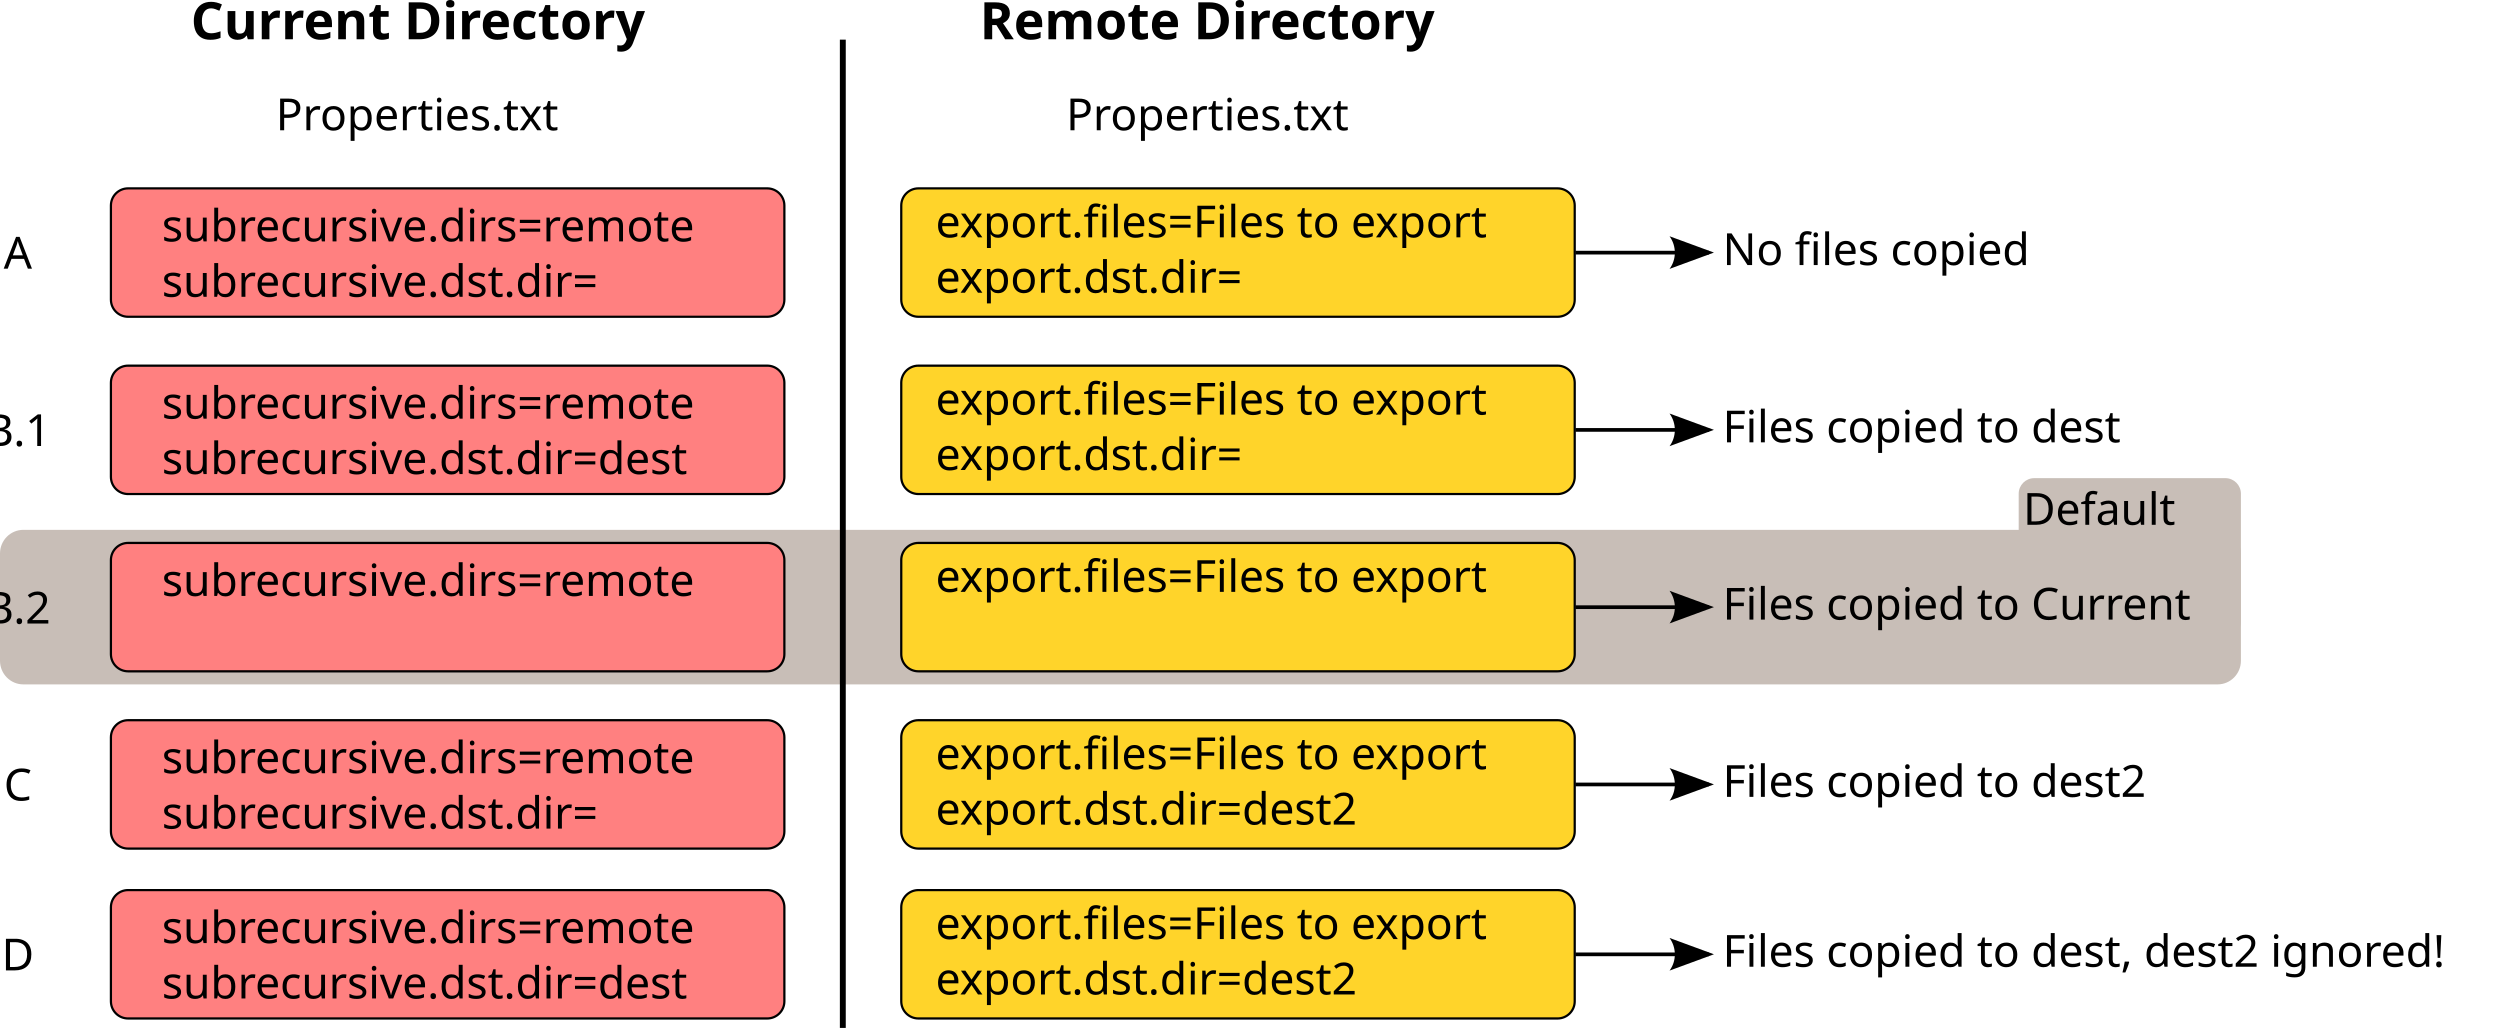
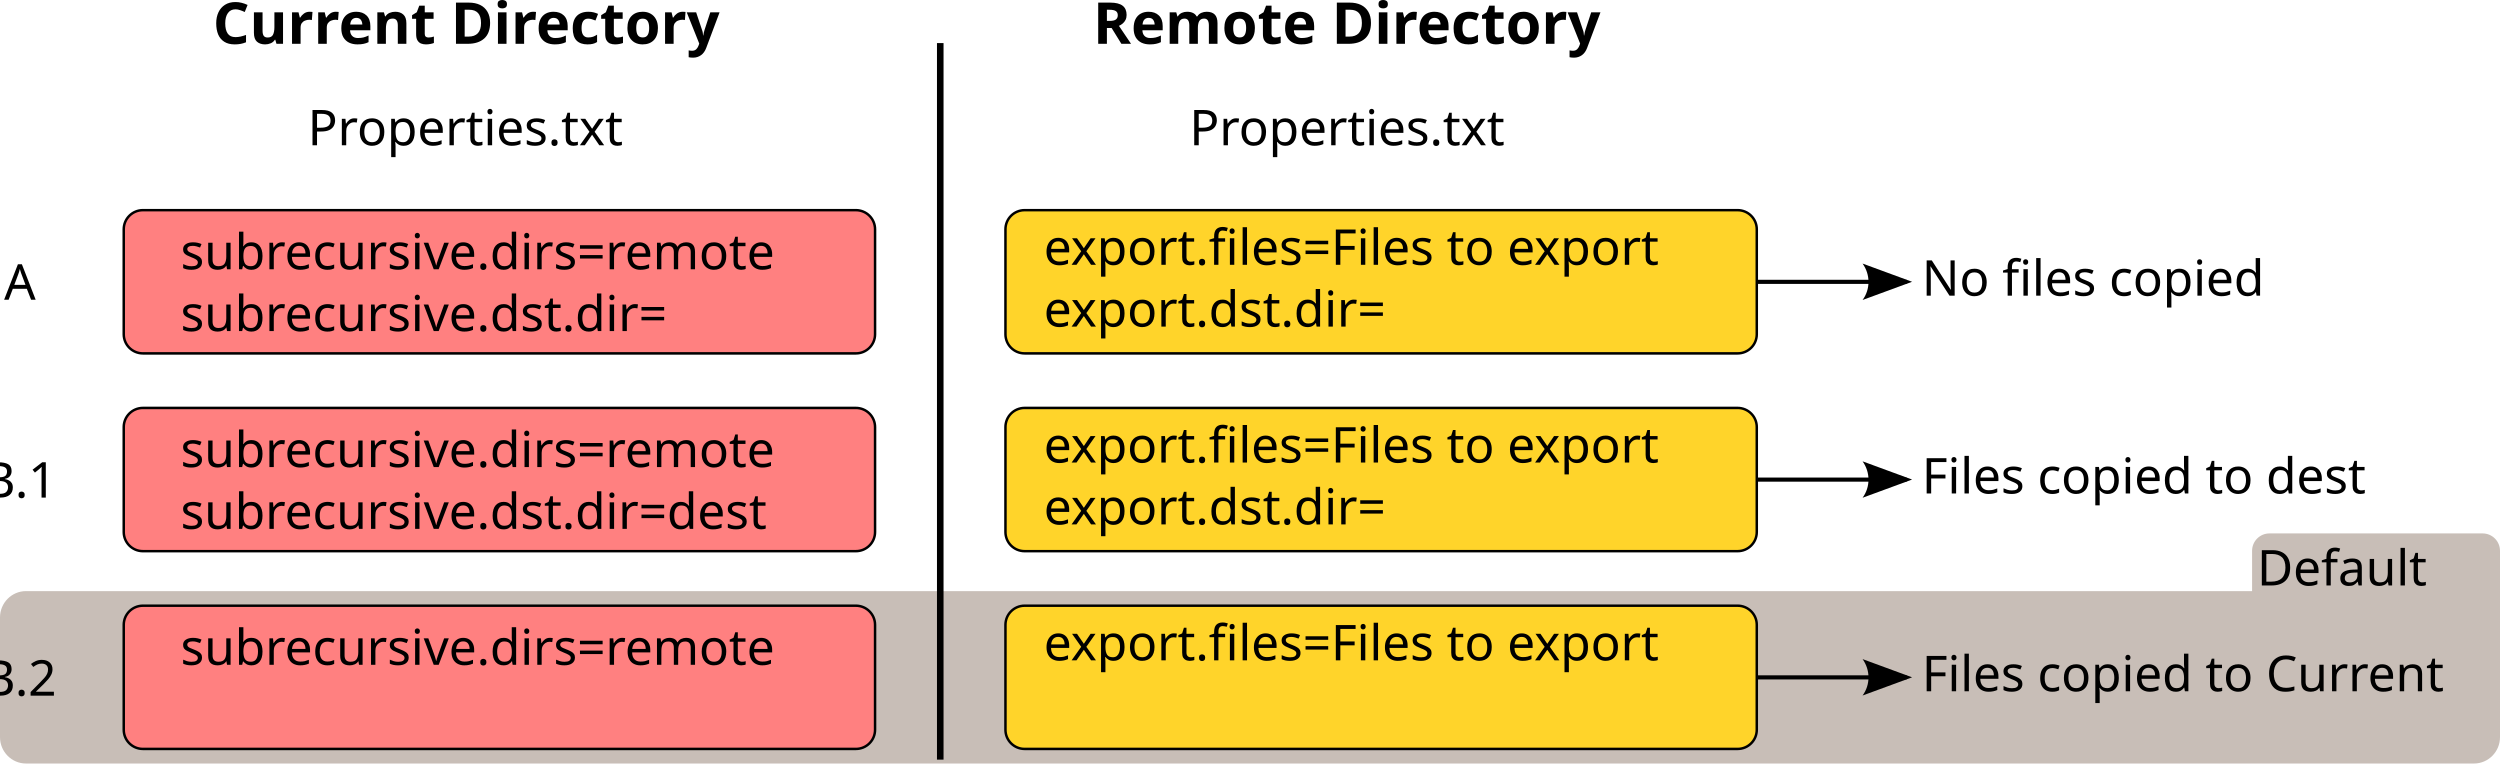
- <svg xmlns="http://www.w3.org/2000/svg" width="676.92" height="279.126" id="svg2" version="1.0">
+ <svg xmlns="http://www.w3.org/2000/svg" width="606.768" height="185.312" id="svg2" version="1.0">
  <defs id="defs4">
    <marker orient="auto" refY="0" refX="0" id="Arrow2Lend" style="overflow:visible">
      <path id="path3492" style="font-size:12px;fill-rule:evenodd;stroke-width:0.625;stroke-linejoin:round" d="M 8.719,4.034 L -2.207,0.016 L 8.719,-4.002 C 6.973,-1.63 6.983,1.616 8.719,4.034 z" transform="matrix(-1.1,0,0,-1.1,-1.1,0)" />
    </marker>
    <marker orient="auto" refY="0" refX="0" id="Arrow1Mend" style="overflow:visible">
      <path id="path3480" d="M 0,0 L 5,-5 L -12.5,0 L 5,5 L 0,0 z" style="fill-rule:evenodd;stroke:#000000;stroke-width:1pt;marker-start:none" transform="matrix(-0.4,0,0,-0.4,-4,0)" />
    </marker>
  </defs>
  <g id="layer1" transform="translate(-6.948276,-31.45515)">
    <rect ry="4.222" rx="4.222" y="160.92" x="553.545" height="43.08" width="60.171" id="rect4949" style="fill:#c8beb7;fill-opacity:1;fill-rule:nonzero;stroke:#000000;stroke-width:0;stroke-linecap:butt;stroke-linejoin:miter;marker:none;marker-start:none;marker-mid:none;marker-end:none;stroke-miterlimit:4;stroke-dasharray:none;stroke-dashoffset:0;stroke-opacity:1;visibility:visible;display:inline;overflow:visible;enable-background:accumulate" />
    <rect style="fill:#c8beb7;fill-opacity:1;fill-rule:nonzero;stroke:#000000;stroke-width:0;stroke-linecap:butt;stroke-linejoin:miter;marker:none;marker-start:none;marker-mid:none;marker-end:none;stroke-miterlimit:4;stroke-dasharray:none;stroke-dashoffset:0;stroke-opacity:1;visibility:visible;display:inline;overflow:visible;enable-background:accumulate" id="rect4904" width="606.768" height="41.847" x="6.948" y="174.92" rx="6.32" ry="6.393" />
    <rect style="fill:#ff8080;fill-opacity:1;fill-rule:nonzero;stroke:#000000;stroke-width:0.604;stroke-linecap:butt;stroke-linejoin:miter;marker:none;marker-start:none;marker-mid:none;marker-end:none;stroke-miterlimit:4;stroke-dasharray:none;stroke-dashoffset:0;stroke-opacity:1;visibility:visible;display:inline;overflow:visible;enable-background:accumulate" id="rect3159" width="182.351" height="34.764" x="36.98" y="82.462" rx="4.649" ry="4.649" />
    <text xml:space="preserve" style="font-size:12px;font-style:normal;font-variant:normal;font-weight:normal;font-stretch:normal;text-align:start;line-height:125%;writing-mode:lr-tb;text-anchor:start;fill:#000000;fill-opacity:1;stroke:none;stroke-width:1px;stroke-linecap:butt;stroke-linejoin:miter;stroke-opacity:1;font-family:Verdana;-inkscape-font-specification:Verdana" x="50.776" y="96.811" id="text3161">
      <tspan id="tspan3163" x="50.776" y="96.811">subrecursive.dirs=remote</tspan>
      <tspan x="50.776" y="111.811" id="tspan3165">subrecursive.dst.dir=</tspan>
    </text>
    <text xml:space="preserve" style="font-size:12px;font-style:normal;font-variant:normal;font-weight:normal;font-stretch:normal;text-align:center;line-height:125%;writing-mode:lr-tb;text-anchor:middle;fill:#000000;fill-opacity:1;stroke:none;stroke-width:1px;stroke-linecap:butt;stroke-linejoin:miter;stroke-opacity:1;font-family:Verdana;-inkscape-font-specification:Verdana" x="127.695" y="66.719" id="text3167">
      <tspan id="tspan3169" x="127.695" y="66.719">Properties.txt</tspan>
    </text>
    <rect ry="4.649" rx="4.649" y="82.462" x="250.98" height="34.764" width="182.351" id="rect3446" style="fill:#ffd42a;fill-opacity:1;fill-rule:nonzero;stroke:#000000;stroke-width:0.604;stroke-linecap:butt;stroke-linejoin:miter;marker:none;marker-start:none;marker-mid:none;marker-end:none;stroke-miterlimit:4;stroke-dasharray:none;stroke-dashoffset:0;stroke-opacity:1;visibility:visible;display:inline;overflow:visible;enable-background:accumulate" />
-     <path style="fill:none;fill-rule:evenodd;stroke:#000000;stroke-width:1.595;stroke-linecap:butt;stroke-linejoin:miter;stroke-miterlimit:4;stroke-dasharray:none;stroke-opacity:1" d="M 235.155,42.191 L 235.155,309.784" id="path3181" />
+     <path style="fill:none;fill-rule:evenodd;stroke:#000000;stroke-width:1.595;stroke-linecap:butt;stroke-linejoin:miter;stroke-miterlimit:4;stroke-dasharray:none;stroke-opacity:1" d="M 235.155,41.912 L 235.155,215.823" id="path3181" />
    <text xml:space="preserve" style="font-size:12px;font-style:normal;font-variant:normal;font-weight:normal;font-stretch:normal;text-align:center;line-height:125%;writing-mode:lr-tb;text-anchor:middle;fill:#000000;fill-opacity:1;stroke:none;stroke-width:1px;stroke-linecap:butt;stroke-linejoin:miter;stroke-opacity:1;font-family:Verdana;-inkscape-font-specification:Verdana" x="127.902" y="42.092" id="text3183">
      <tspan id="tspan3185" x="127.902" y="42.092" style="font-size:14px;font-weight:bold;-inkscape-font-specification:Verdana Bold">Current Directory</tspan>
    </text>
    <text id="text3195" y="42.092" x="341.605" style="font-size:12px;font-style:normal;font-variant:normal;font-weight:normal;font-stretch:normal;text-align:center;line-height:125%;writing-mode:lr-tb;text-anchor:middle;fill:#000000;fill-opacity:1;stroke:none;stroke-width:1px;stroke-linecap:butt;stroke-linejoin:miter;stroke-opacity:1;font-family:Verdana;-inkscape-font-specification:Verdana" xml:space="preserve">
      <tspan style="font-size:14px;font-weight:bold;-inkscape-font-specification:Verdana Bold" y="42.092" x="341.605" id="tspan3197">Remote Directory</tspan>
    </text>
    <text xml:space="preserve" style="font-size:12px;font-style:normal;font-variant:normal;font-weight:normal;font-stretch:normal;text-align:center;line-height:125%;writing-mode:lr-tb;text-anchor:middle;fill:#000000;fill-opacity:1;stroke:none;stroke-width:1px;stroke-linecap:butt;stroke-linejoin:miter;stroke-opacity:1;font-family:Verdana;-inkscape-font-specification:Verdana" x="342.155" y="149.895" id="text3199">
      <tspan id="tspan3201" x="344.264" y="149.895"> </tspan>
    </text>
    <text id="text3221" y="95.724" x="260.291" style="font-size:12px;font-style:normal;font-variant:normal;font-weight:normal;font-stretch:normal;text-align:start;line-height:125%;writing-mode:lr-tb;text-anchor:start;fill:#000000;fill-opacity:1;stroke:none;stroke-width:1px;stroke-linecap:butt;stroke-linejoin:miter;stroke-opacity:1;font-family:Verdana;-inkscape-font-specification:Verdana" xml:space="preserve">
      <tspan y="95.724" x="260.291" id="tspan3223">export.files=Files to export</tspan>
      <tspan id="tspan3225" y="110.724" x="260.291">export.dst.dir=</tspan>
    </text>
    <text id="text3462" y="66.719" x="341.695" style="font-size:12px;font-style:normal;font-variant:normal;font-weight:normal;font-stretch:normal;text-align:center;line-height:125%;writing-mode:lr-tb;text-anchor:middle;fill:#000000;fill-opacity:1;stroke:none;stroke-width:1px;stroke-linecap:butt;stroke-linejoin:miter;stroke-opacity:1;font-family:Verdana;-inkscape-font-specification:Verdana" xml:space="preserve">
      <tspan y="66.719" x="341.695" id="tspan3464">Properties.txt</tspan>
    </text>
    <path style="fill:none;fill-rule:evenodd;stroke:#000000;stroke-width:1px;stroke-linecap:butt;stroke-linejoin:miter;marker-end:url(#Arrow2Lend);stroke-opacity:1" d="M 433.503,99.861 L 469.699,99.861" id="path3466" />
    <text xml:space="preserve" style="font-size:12px;font-style:normal;font-variant:normal;font-weight:normal;font-stretch:normal;text-align:start;line-height:125%;writing-mode:lr-tb;text-anchor:start;fill:#000000;fill-opacity:1;stroke:none;stroke-width:1px;stroke-linecap:butt;stroke-linejoin:miter;stroke-opacity:1;font-family:Verdana;-inkscape-font-specification:Verdana" x="473.406" y="103.224" id="text4780">
      <tspan id="tspan4782" x="473.406" y="103.224">No files copied</tspan>
    </text>
    <rect ry="4.649" rx="4.649" y="130.462" x="36.98" height="34.764" width="182.351" id="rect4784" style="fill:#ff8080;fill-opacity:1;fill-rule:nonzero;stroke:#000000;stroke-width:0.604;stroke-linecap:butt;stroke-linejoin:miter;marker:none;marker-start:none;marker-mid:none;marker-end:none;stroke-miterlimit:4;stroke-dasharray:none;stroke-dashoffset:0;stroke-opacity:1;visibility:visible;display:inline;overflow:visible;enable-background:accumulate" />
    <text id="text4786" y="144.811" x="50.776" style="font-size:12px;font-style:normal;font-variant:normal;font-weight:normal;font-stretch:normal;text-align:start;line-height:125%;writing-mode:lr-tb;text-anchor:start;fill:#000000;fill-opacity:1;stroke:none;stroke-width:1px;stroke-linecap:butt;stroke-linejoin:miter;stroke-opacity:1;font-family:Verdana;-inkscape-font-specification:Verdana" xml:space="preserve">
      <tspan y="144.811" x="50.776" id="tspan4788">subrecursive.dirs=remote</tspan>
      <tspan id="tspan4790" y="159.811" x="50.776">subrecursive.dst.dir=dest</tspan>
    </text>
    <rect style="fill:#ffd42a;fill-opacity:1;fill-rule:nonzero;stroke:#000000;stroke-width:0.604;stroke-linecap:butt;stroke-linejoin:miter;marker:none;marker-start:none;marker-mid:none;marker-end:none;stroke-miterlimit:4;stroke-dasharray:none;stroke-dashoffset:0;stroke-opacity:1;visibility:visible;display:inline;overflow:visible;enable-background:accumulate" id="rect4792" width="182.351" height="34.764" x="250.98" y="130.462" rx="4.649" ry="4.649" />
    <text xml:space="preserve" style="font-size:12px;font-style:normal;font-variant:normal;font-weight:normal;font-stretch:normal;text-align:start;line-height:125%;writing-mode:lr-tb;text-anchor:start;fill:#000000;fill-opacity:1;stroke:none;stroke-width:1px;stroke-linecap:butt;stroke-linejoin:miter;stroke-opacity:1;font-family:Verdana;-inkscape-font-specification:Verdana" x="260.291" y="143.724" id="text4794">
      <tspan id="tspan4796" x="260.291" y="143.724">export.files=Files to export</tspan>
      <tspan x="260.291" y="158.724" id="tspan4798">export.dst.dir=</tspan>
    </text>
    <path id="path4800" d="M 433.503,147.861 L 469.699,147.861" style="fill:none;fill-rule:evenodd;stroke:#000000;stroke-width:1px;stroke-linecap:butt;stroke-linejoin:miter;marker-end:url(#Arrow2Lend);stroke-opacity:1" />
    <text id="text4802" y="151.224" x="473.406" style="font-size:12px;font-style:normal;font-variant:normal;font-weight:normal;font-stretch:normal;text-align:start;line-height:125%;writing-mode:lr-tb;text-anchor:start;fill:#000000;fill-opacity:1;stroke:none;stroke-width:1px;stroke-linecap:butt;stroke-linejoin:miter;stroke-opacity:1;font-family:Verdana;-inkscape-font-specification:Verdana" xml:space="preserve">
      <tspan y="151.224" x="473.406" id="tspan4804">Files copied to dest</tspan>
    </text>
-     <rect ry="4.649" rx="4.649" y="226.462" x="36.98" height="34.764" width="182.351" id="rect4828" style="fill:#ff8080;fill-opacity:1;fill-rule:nonzero;stroke:#000000;stroke-width:0.604;stroke-linecap:butt;stroke-linejoin:miter;marker:none;marker-start:none;marker-mid:none;marker-end:none;stroke-miterlimit:4;stroke-dasharray:none;stroke-dashoffset:0;stroke-opacity:1;visibility:visible;display:inline;overflow:visible;enable-background:accumulate" />
-     <text id="text4830" y="240.811" x="50.776" style="font-size:12px;font-style:normal;font-variant:normal;font-weight:normal;font-stretch:normal;text-align:start;line-height:125%;writing-mode:lr-tb;text-anchor:start;fill:#000000;fill-opacity:1;stroke:none;stroke-width:1px;stroke-linecap:butt;stroke-linejoin:miter;stroke-opacity:1;font-family:Verdana;-inkscape-font-specification:Verdana" xml:space="preserve">
-       <tspan y="240.811" x="50.776" id="tspan4832">subrecursive.dirs=remote</tspan>
-       <tspan id="tspan4834" y="255.811" x="50.776">subrecursive.dst.dir=</tspan>
-     </text>
-     <rect style="fill:#ffd42a;fill-opacity:1;fill-rule:nonzero;stroke:#000000;stroke-width:0.604;stroke-linecap:butt;stroke-linejoin:miter;marker:none;marker-start:none;marker-mid:none;marker-end:none;stroke-miterlimit:4;stroke-dasharray:none;stroke-dashoffset:0;stroke-opacity:1;visibility:visible;display:inline;overflow:visible;enable-background:accumulate" id="rect4836" width="182.351" height="34.764" x="250.98" y="226.462" rx="4.649" ry="4.649" />
-     <text xml:space="preserve" style="font-size:12px;font-style:normal;font-variant:normal;font-weight:normal;font-stretch:normal;text-align:start;line-height:125%;writing-mode:lr-tb;text-anchor:start;fill:#000000;fill-opacity:1;stroke:none;stroke-width:1px;stroke-linecap:butt;stroke-linejoin:miter;stroke-opacity:1;font-family:Verdana;-inkscape-font-specification:Verdana" x="260.291" y="239.724" id="text4838">
-       <tspan id="tspan4840" x="260.291" y="239.724">export.files=Files to export</tspan>
-       <tspan x="260.291" y="254.724" id="tspan4842">export.dst.dir=dest2</tspan>
-     </text>
-     <path id="path4844" d="M 433.503,243.861 L 469.699,243.861" style="fill:none;fill-rule:evenodd;stroke:#000000;stroke-width:1px;stroke-linecap:butt;stroke-linejoin:miter;marker-end:url(#Arrow2Lend);stroke-opacity:1" />
-     <text id="text4846" y="247.224" x="473.406" style="font-size:12px;font-style:normal;font-variant:normal;font-weight:normal;font-stretch:normal;text-align:start;line-height:125%;writing-mode:lr-tb;text-anchor:start;fill:#000000;fill-opacity:1;stroke:none;stroke-width:1px;stroke-linecap:butt;stroke-linejoin:miter;stroke-opacity:1;font-family:Verdana;-inkscape-font-specification:Verdana" xml:space="preserve">
-       <tspan y="247.224" x="473.406" id="tspan4848">Files copied to dest2</tspan>
-     </text>
-     <rect style="fill:#ff8080;fill-opacity:1;fill-rule:nonzero;stroke:#000000;stroke-width:0.604;stroke-linecap:butt;stroke-linejoin:miter;marker:none;marker-start:none;marker-mid:none;marker-end:none;stroke-miterlimit:4;stroke-dasharray:none;stroke-dashoffset:0;stroke-opacity:1;visibility:visible;display:inline;overflow:visible;enable-background:accumulate" id="rect4850" width="182.351" height="34.764" x="36.98" y="272.462" rx="4.649" ry="4.649" />
-     <g id="g2464">
-       <text id="text4852" y="286.811" x="50.776" style="font-size:12px;font-style:normal;font-variant:normal;font-weight:normal;font-stretch:normal;text-align:start;line-height:125%;writing-mode:lr-tb;text-anchor:start;fill:#000000;fill-opacity:1;stroke:none;stroke-width:1px;stroke-linecap:butt;stroke-linejoin:miter;stroke-opacity:1;font-family:Verdana;-inkscape-font-specification:Verdana" xml:space="preserve">
-         <tspan y="286.811" x="50.776" id="tspan4854">subrecursive.dirs=remote</tspan>
-         <tspan id="tspan4856" y="301.811" x="50.776">subrecursive.dst.dir=dest</tspan>
-       </text>
-     </g>
-     <rect ry="4.649" rx="4.649" y="272.462" x="250.98" height="34.764" width="182.351" id="rect4858" style="fill:#ffd42a;fill-opacity:1;fill-rule:nonzero;stroke:#000000;stroke-width:0.604;stroke-linecap:butt;stroke-linejoin:miter;marker:none;marker-start:none;marker-mid:none;marker-end:none;stroke-miterlimit:4;stroke-dasharray:none;stroke-dashoffset:0;stroke-opacity:1;visibility:visible;display:inline;overflow:visible;enable-background:accumulate" />
-     <text id="text4860" y="285.724" x="260.291" style="font-size:12px;font-style:normal;font-variant:normal;font-weight:normal;font-stretch:normal;text-align:start;line-height:125%;writing-mode:lr-tb;text-anchor:start;fill:#000000;fill-opacity:1;stroke:none;stroke-width:1px;stroke-linecap:butt;stroke-linejoin:miter;stroke-opacity:1;font-family:Verdana;-inkscape-font-specification:Verdana" xml:space="preserve">
-       <tspan y="285.724" x="260.291" id="tspan4862">export.files=Files to export</tspan>
-       <tspan id="tspan4864" y="300.724" x="260.291">export.dst.dir=dest2</tspan>
-     </text>
-     <path style="fill:none;fill-rule:evenodd;stroke:#000000;stroke-width:1px;stroke-linecap:butt;stroke-linejoin:miter;marker-end:url(#Arrow2Lend);stroke-opacity:1" d="M 433.503,289.861 L 469.699,289.861" id="path4866" />
-     <text xml:space="preserve" style="font-size:12px;font-style:normal;font-variant:normal;font-weight:normal;font-stretch:normal;text-align:start;line-height:125%;writing-mode:lr-tb;text-anchor:start;fill:#000000;fill-opacity:1;stroke:none;stroke-width:1px;stroke-linecap:butt;stroke-linejoin:miter;stroke-opacity:1;font-family:Verdana;-inkscape-font-specification:Verdana" x="473.406" y="293.224" id="text4868">
-       <tspan id="tspan4870" x="473.406" y="293.224">Files copied to dest, dest2 ignored!</tspan>
-     </text>
    <text xml:space="preserve" style="font-size:12px;font-style:normal;font-variant:normal;font-weight:normal;font-stretch:normal;text-align:center;line-height:125%;writing-mode:lr-tb;text-anchor:middle;fill:#000000;fill-opacity:1;stroke:none;stroke-width:1px;stroke-linecap:butt;stroke-linejoin:miter;stroke-opacity:1;font-family:Verdana;-inkscape-font-specification:Verdana" x="19.582" y="104.206" id="text4872">
      <tspan id="tspan4874" x="19.582" y="104.206">A</tspan>
    </text>
    <text id="text4876" y="152.22" x="19.582" style="font-size:12px;font-style:normal;font-variant:normal;font-weight:normal;font-stretch:normal;text-align:center;line-height:125%;writing-mode:lr-tb;text-anchor:middle;fill:#000000;fill-opacity:1;stroke:none;stroke-width:1px;stroke-linecap:butt;stroke-linejoin:miter;stroke-opacity:1;font-family:Verdana;-inkscape-font-specification:Verdana" xml:space="preserve">
      <tspan y="152.22" x="19.582" id="tspan4878">B.1</tspan>
    </text>
    <g id="g4932">
      <text id="text4824" y="199.224" x="473.406" style="font-size:12px;font-style:normal;font-variant:normal;font-weight:normal;font-stretch:normal;text-align:start;line-height:125%;writing-mode:lr-tb;text-anchor:start;fill:#000000;fill-opacity:1;stroke:none;stroke-width:1px;stroke-linecap:butt;stroke-linejoin:miter;stroke-opacity:1;font-family:Verdana;-inkscape-font-specification:Verdana" xml:space="preserve">
        <tspan y="199.224" x="473.406" id="tspan4826">Files copied to Current</tspan>
      </text>
      <rect ry="4.649" rx="4.649" y="178.462" x="36.98" height="34.764" width="182.351" id="rect4806" style="fill:#ff8080;fill-opacity:1;fill-rule:nonzero;stroke:#000000;stroke-width:0.604;stroke-linecap:butt;stroke-linejoin:miter;marker:none;marker-start:none;marker-mid:none;marker-end:none;stroke-miterlimit:4;stroke-dasharray:none;stroke-dashoffset:0;stroke-opacity:1;visibility:visible;display:inline;overflow:visible;enable-background:accumulate" />
      <text id="text4808" y="192.811" x="50.776" style="font-size:12px;font-style:normal;font-variant:normal;font-weight:normal;font-stretch:normal;text-align:start;line-height:125%;writing-mode:lr-tb;text-anchor:start;fill:#000000;fill-opacity:1;stroke:none;stroke-width:1px;stroke-linecap:butt;stroke-linejoin:miter;stroke-opacity:1;font-family:Verdana;-inkscape-font-specification:Verdana" xml:space="preserve">
        <tspan y="192.811" x="50.776" id="tspan4810">subrecursive.dirs=remote</tspan>
        <tspan id="tspan4812" y="207.811" x="50.776" />
      </text>
      <rect style="fill:#ffd42a;fill-opacity:1;fill-rule:nonzero;stroke:#000000;stroke-width:0.604;stroke-linecap:butt;stroke-linejoin:miter;marker:none;marker-start:none;marker-mid:none;marker-end:none;stroke-miterlimit:4;stroke-dasharray:none;stroke-dashoffset:0;stroke-opacity:1;visibility:visible;display:inline;overflow:visible;enable-background:accumulate" id="rect4814" width="182.351" height="34.764" x="250.98" y="178.462" rx="4.649" ry="4.649" />
      <text xml:space="preserve" style="font-size:12px;font-style:normal;font-variant:normal;font-weight:normal;font-stretch:normal;text-align:start;line-height:125%;writing-mode:lr-tb;text-anchor:start;fill:#000000;fill-opacity:1;stroke:none;stroke-width:1px;stroke-linecap:butt;stroke-linejoin:miter;stroke-opacity:1;font-family:Verdana;-inkscape-font-specification:Verdana" x="260.291" y="191.724" id="text4816">
        <tspan id="tspan4818" x="260.291" y="191.724">export.files=Files to export</tspan>
        <tspan x="260.291" y="206.724" id="tspan4820" />
      </text>
      <path id="path4822" d="M 433.503,195.861 L 469.699,195.861" style="fill:none;fill-rule:evenodd;stroke:#000000;stroke-width:1px;stroke-linecap:butt;stroke-linejoin:miter;marker-end:url(#Arrow2Lend);stroke-opacity:1" />
    </g>
    <text xml:space="preserve" style="font-size:12px;font-style:normal;font-variant:normal;font-weight:normal;font-stretch:normal;text-align:center;line-height:125%;writing-mode:lr-tb;text-anchor:middle;fill:#000000;fill-opacity:1;stroke:none;stroke-width:1px;stroke-linecap:butt;stroke-linejoin:miter;stroke-opacity:1;font-family:Verdana;-inkscape-font-specification:Verdana" x="19.582" y="200.297" id="text4880">
      <tspan id="tspan4882" x="19.582" y="200.297">B.2</tspan>
    </text>
-     <text id="text4884" y="248.206" x="19.582" style="font-size:12px;font-style:normal;font-variant:normal;font-weight:normal;font-stretch:normal;text-align:center;line-height:125%;writing-mode:lr-tb;text-anchor:middle;fill:#000000;fill-opacity:1;stroke:none;stroke-width:1px;stroke-linecap:butt;stroke-linejoin:miter;stroke-opacity:1;font-family:Verdana;-inkscape-font-specification:Verdana" xml:space="preserve">
-       <tspan y="248.206" x="19.582" id="tspan4886">C</tspan>
-     </text>
-     <text xml:space="preserve" style="font-size:12px;font-style:normal;font-variant:normal;font-weight:normal;font-stretch:normal;text-align:center;line-height:125%;writing-mode:lr-tb;text-anchor:middle;fill:#000000;fill-opacity:1;stroke:none;stroke-width:1px;stroke-linecap:butt;stroke-linejoin:miter;stroke-opacity:1;font-family:Verdana;-inkscape-font-specification:Verdana" x="19.582" y="294.206" id="text4888">
-       <tspan id="tspan4890" x="19.582" y="294.206">D</tspan>
-     </text>
    <text xml:space="preserve" style="font-size:12px;font-style:normal;font-variant:normal;font-weight:normal;font-stretch:normal;text-align:center;line-height:125%;writing-mode:lr-tb;text-anchor:middle;fill:#000000;fill-opacity:1;stroke:none;stroke-width:1px;stroke-linecap:butt;stroke-linejoin:miter;stroke-opacity:1;font-family:Verdana;-inkscape-font-specification:Verdana" x="583.171" y="173.549" id="text4945">
      <tspan id="tspan4947" x="583.171" y="173.549">Default</tspan>
    </text>
  </g>
</svg>
